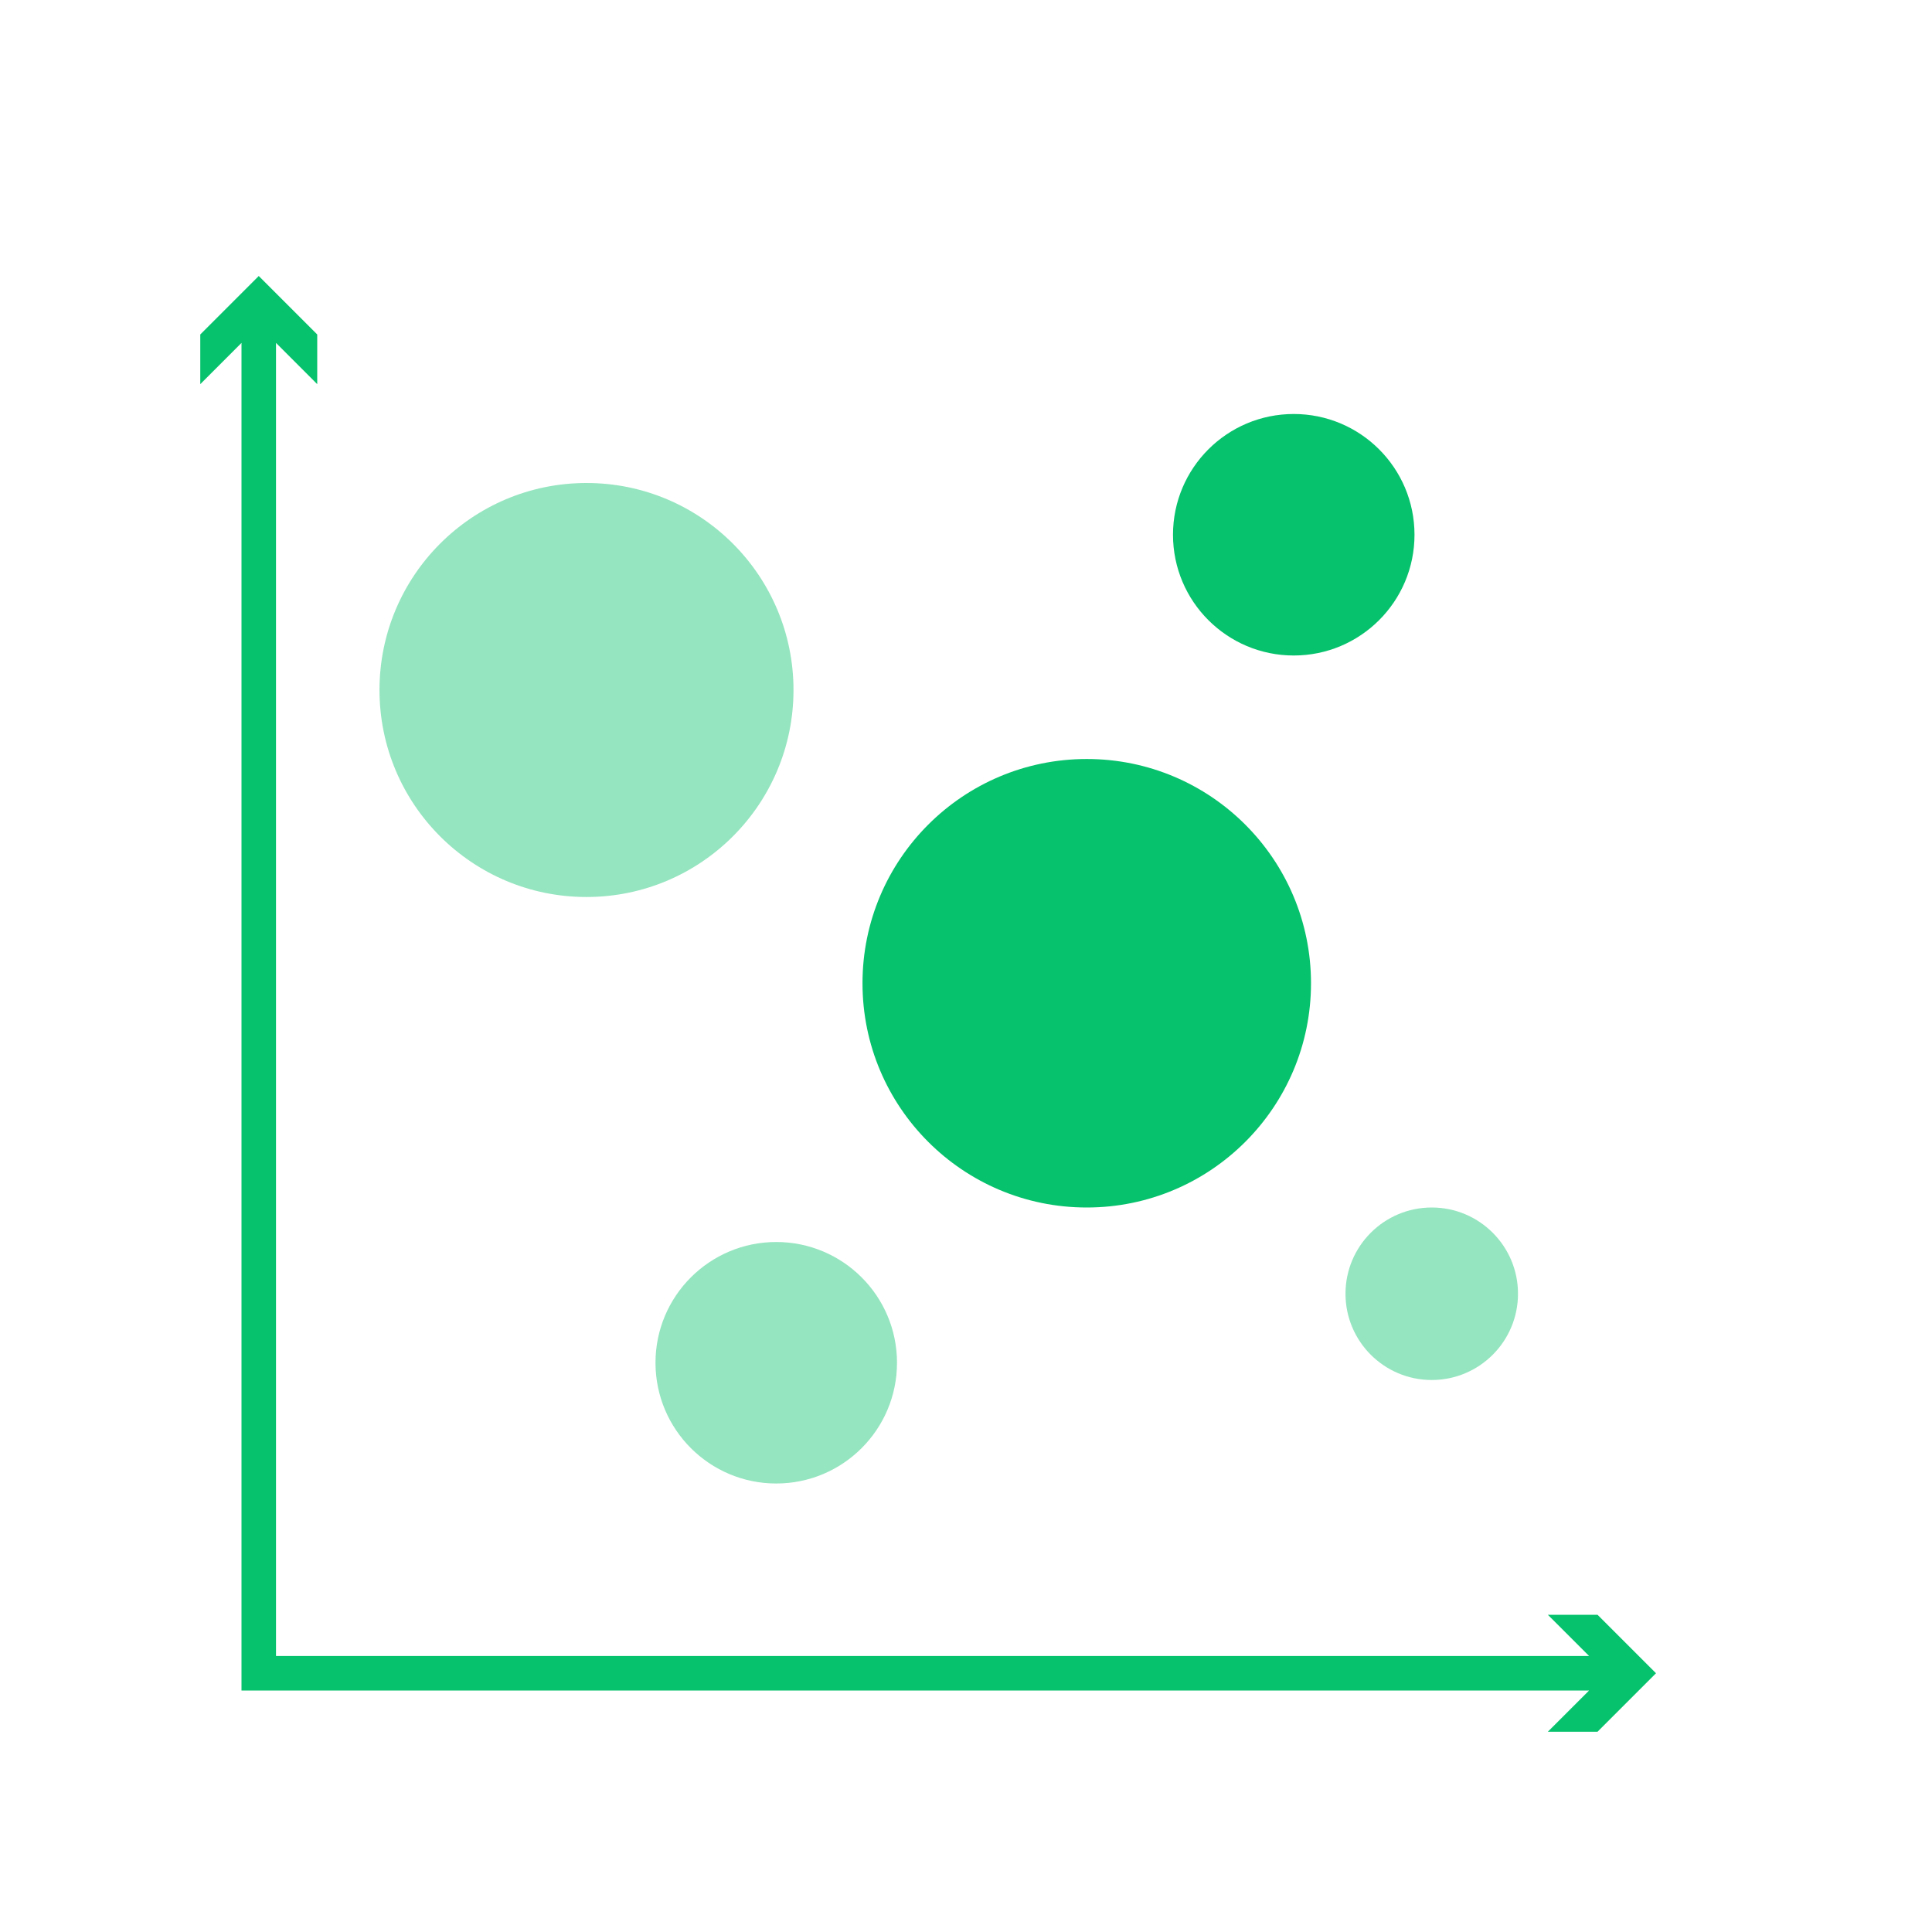
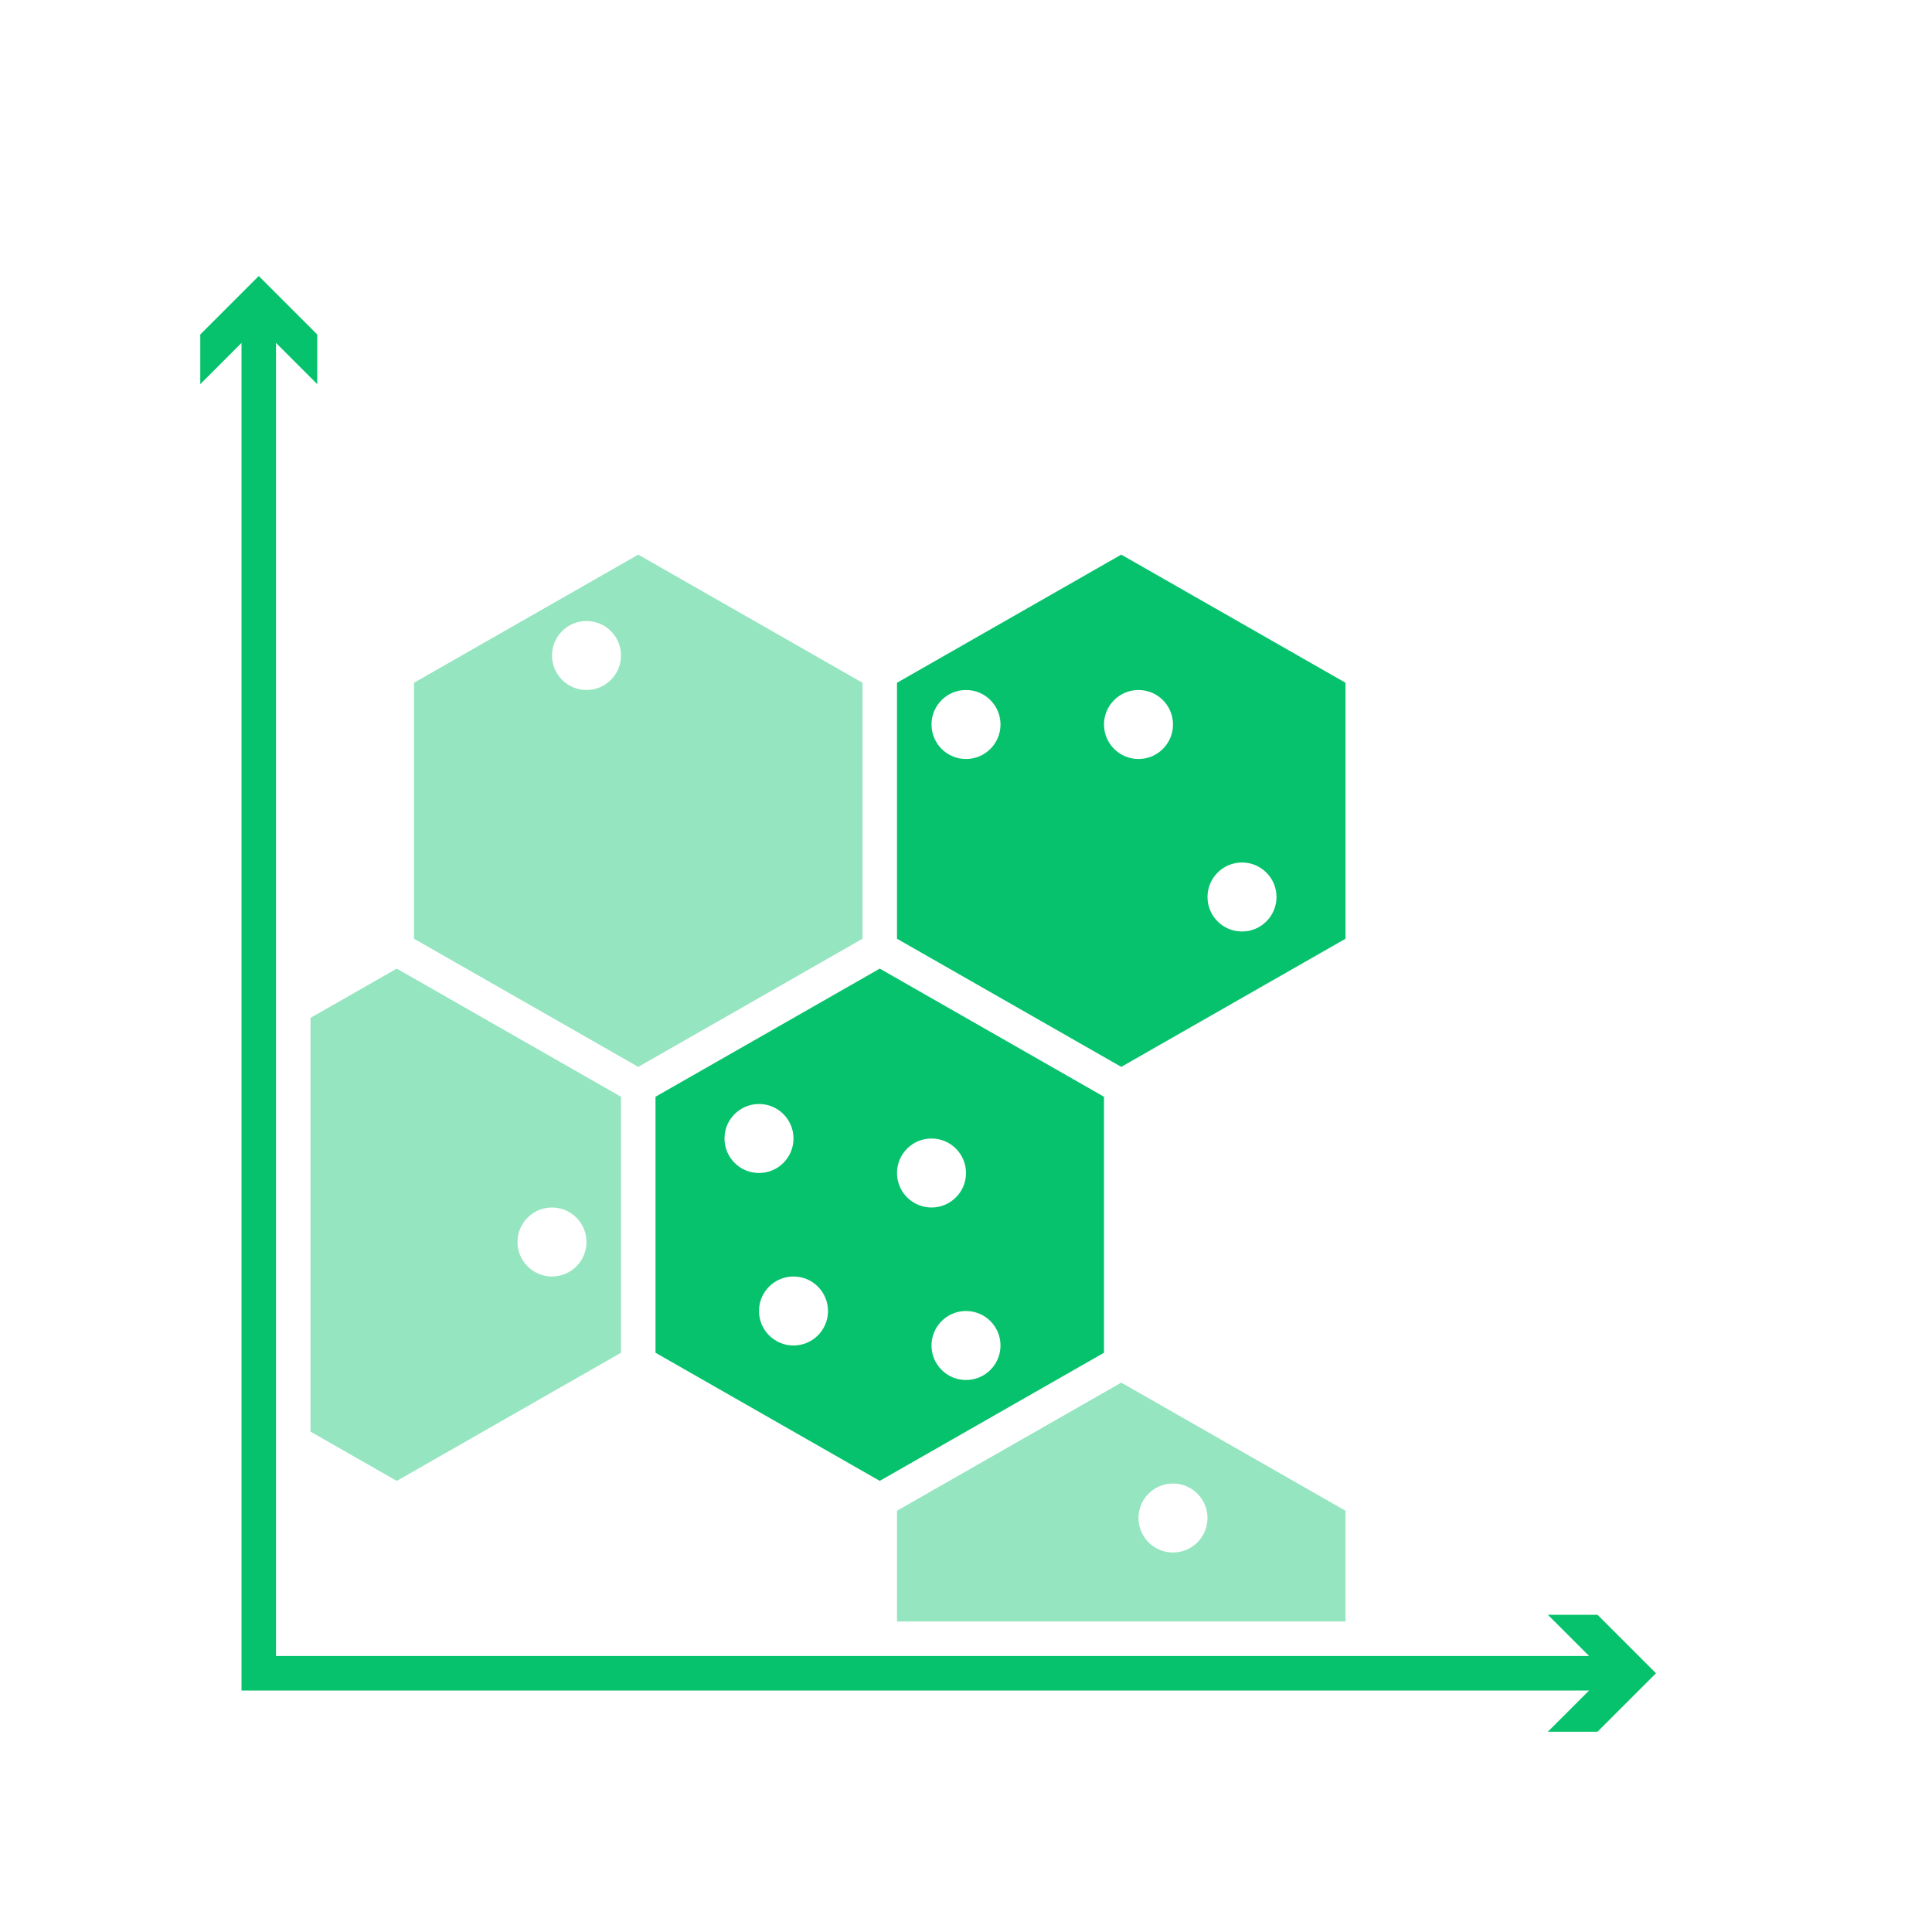
<svg xmlns="http://www.w3.org/2000/svg" id="rawgraphs-icons" width="56" height="56" viewBox="0 0 56 56">
  <defs>
    <style>
      .cls-1 {
        fill: #95e5c0;
      }

      .cls-2 {
        fill: #06c26c;
      }
    </style>
  </defs>
  <g id="secundary">
-     <circle class="cls-1" cx="22.5" cy="39.5" r="3.5" />
-     <circle class="cls-1" cx="17" cy="20" r="6" />
-     <circle class="cls-1" cx="41.5" cy="37.5" r="2.5" />
+     <path class="cls-1" d="M25,19.79l-6.5-3.714L12,19.79v7.42l6.5,3.714L25,27.21ZM17,20a1,1,0,1,1,1-1A1,1,0,0,1,17,20Z" />
+     <path class="cls-1" d="M9,29.504V41.496l2.5,1.429L18,39.21V31.79l-6.5-3.714ZM16,35a1,1,0,1,1-1,1A1,1,0,0,1,16,35Z" />
+     <path class="cls-1" d="M26,43.79V47H39V43.79l-6.5-3.714ZM34,43a1,1,0,1,1-1,1A1,1,0,0,1,34,43Z" />
  </g>
  <g id="primary">
    <polygon class="cls-2" points="46.305 46.805 44.865 46.805 46.061 48 8 48 8 9.939 9.195 11.135 9.195 9.695 7.5 8 5.805 9.695 5.805 11.135 7 9.939 7 49 46.061 49 44.865 50.195 46.305 50.195 48 48.5 46.305 46.805" />
-     <circle class="cls-2" cx="31.5" cy="28.5" r="6.5" />
-     <circle class="cls-2" cx="37.5" cy="15.5" r="3.5" />
+     <path class="cls-2" d="M32,31.79l-6.5-3.714L19,31.79v7.42l6.5,3.714L32,39.21ZM21,33a1,1,0,1,1,1,1A1,1,0,0,1,21,33Zm2,6a1,1,0,1,1,1-1A1,1,0,0,1,23,39Zm3-5a1,1,0,1,1,1,1A1,1,0,0,1,26,34Zm2,6a1,1,0,1,1,1-1A1,1,0,0,1,28,40Z" />
+     <path class="cls-2" d="M32.5,16.076,26,19.79v7.42l6.5,3.714L39,27.21V19.79ZM28,22a1,1,0,1,1,1-1A1,1,0,0,1,28,22Zm5,0a1,1,0,1,1,1-1A1,1,0,0,1,33,22Zm3,5a1,1,0,1,1,1-1A1,1,0,0,1,36,27Z" />
  </g>
</svg>
